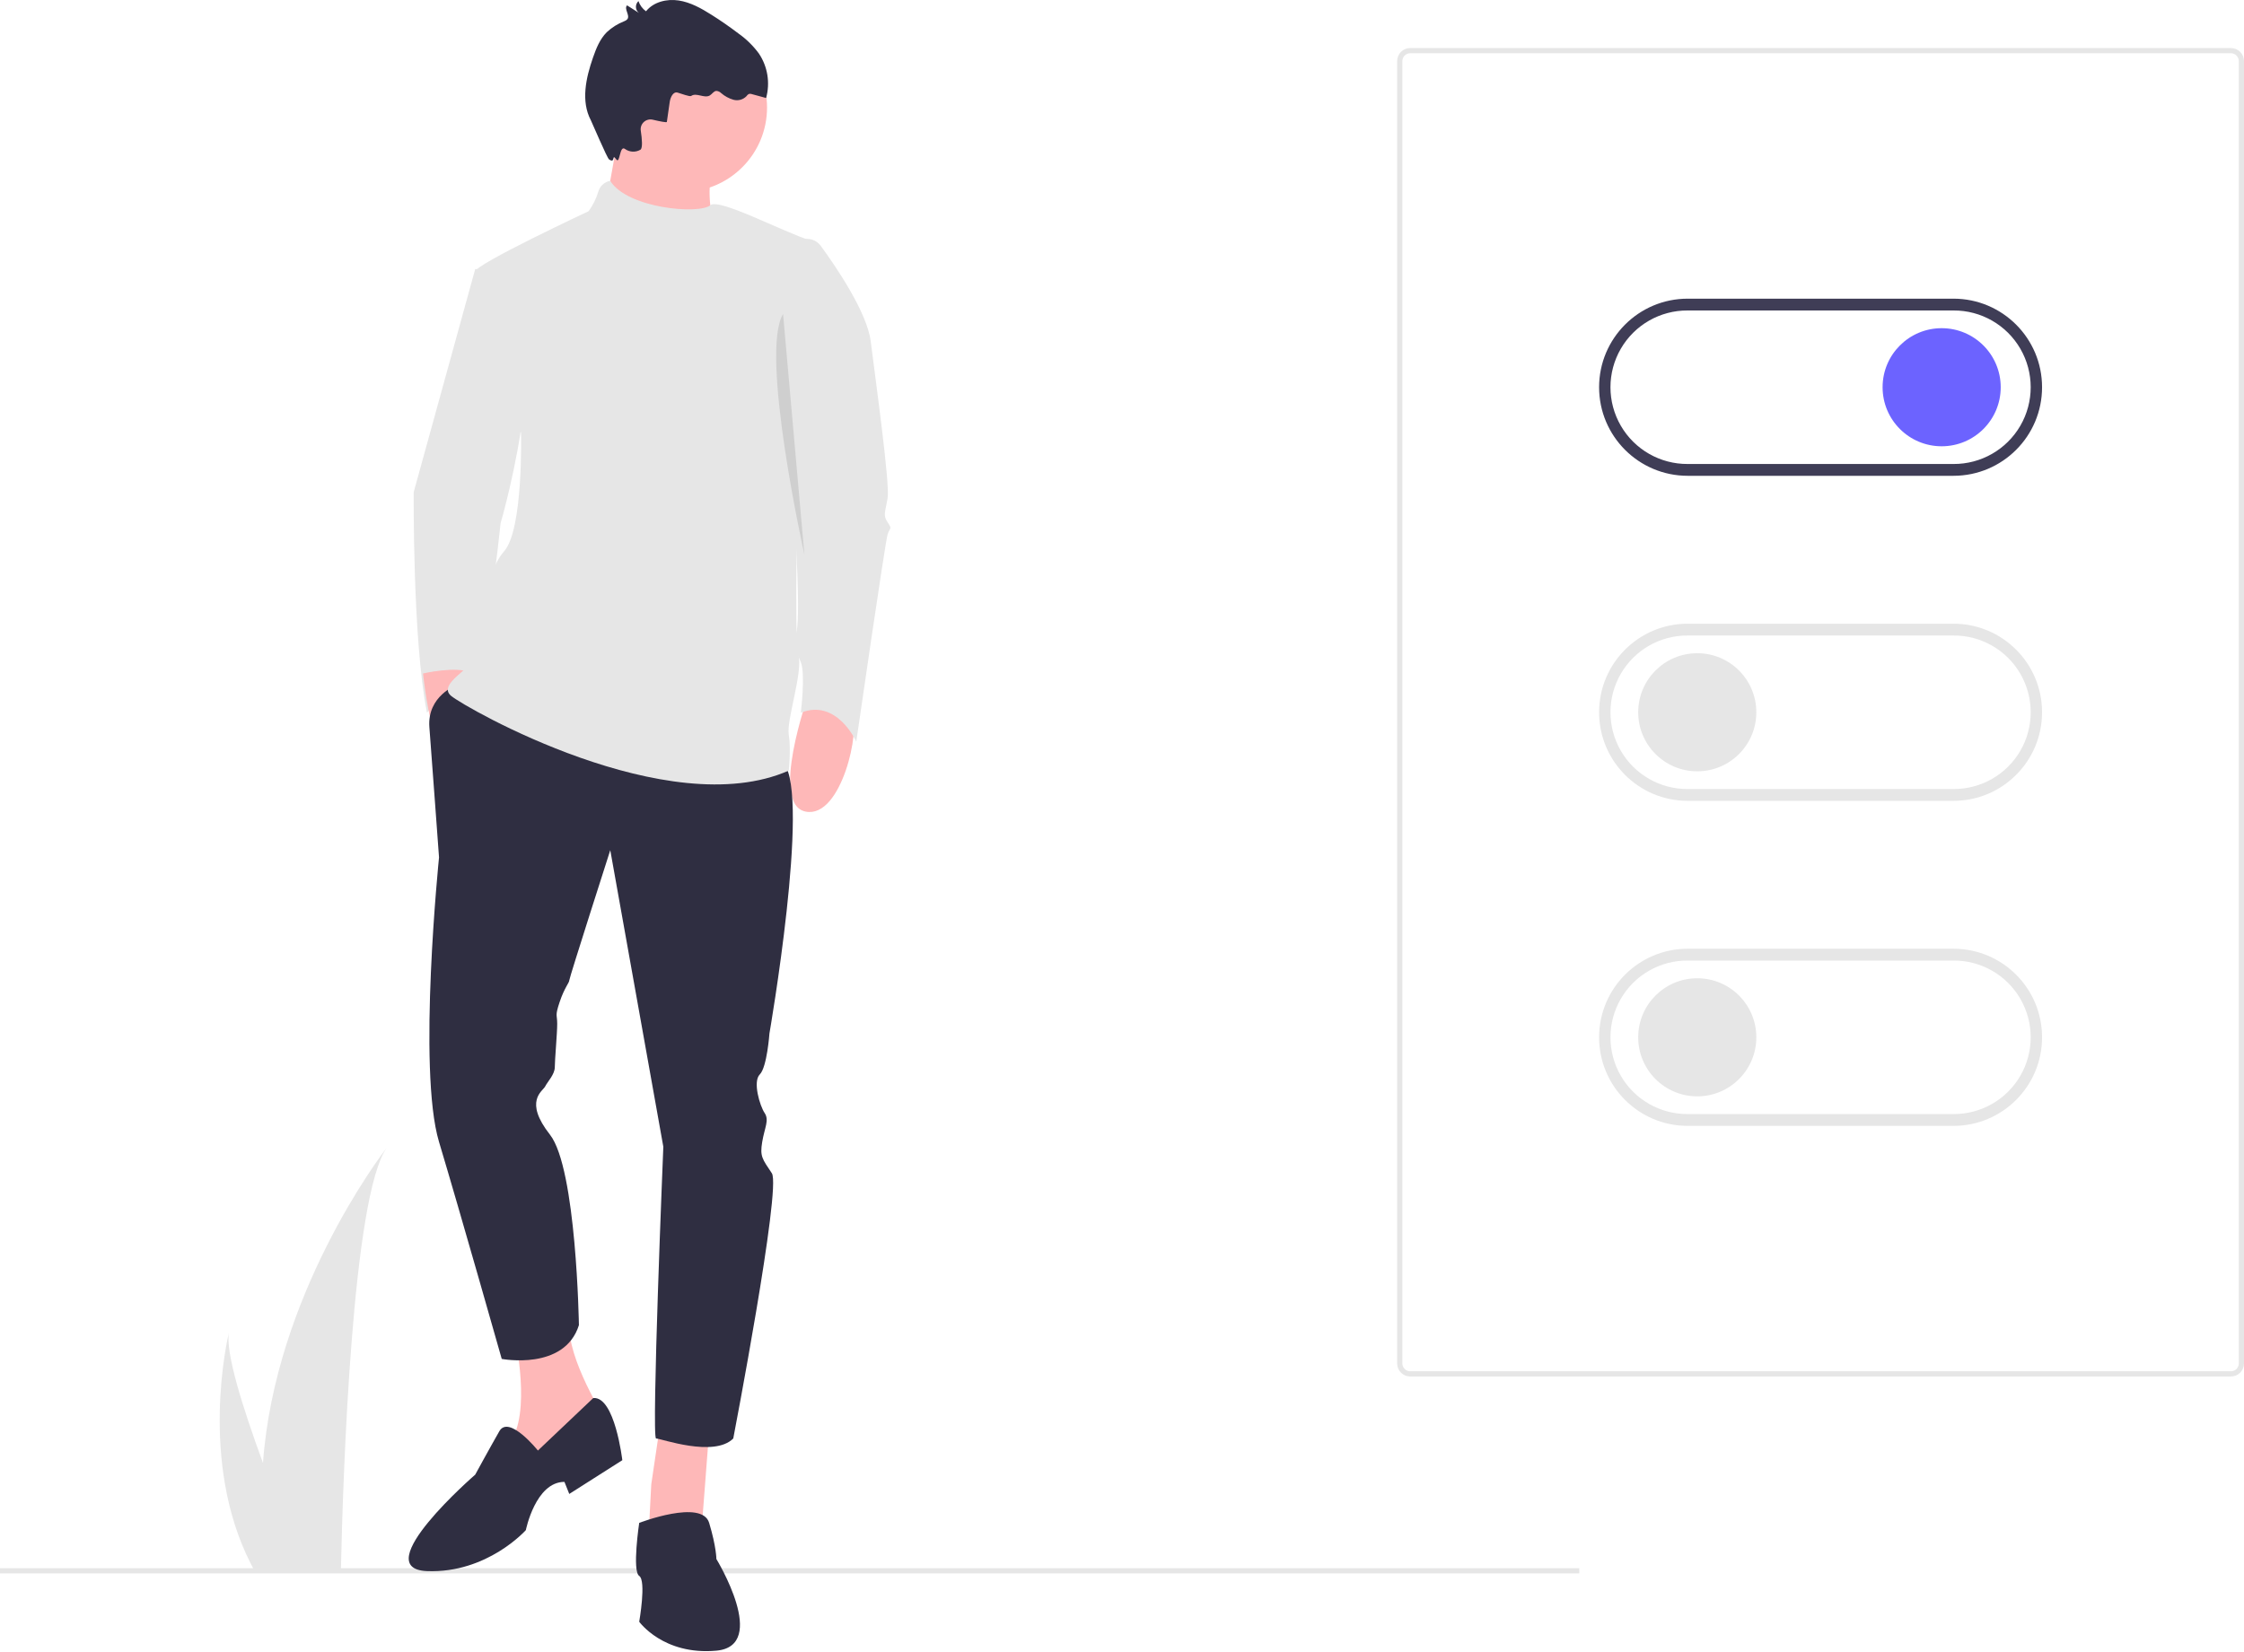
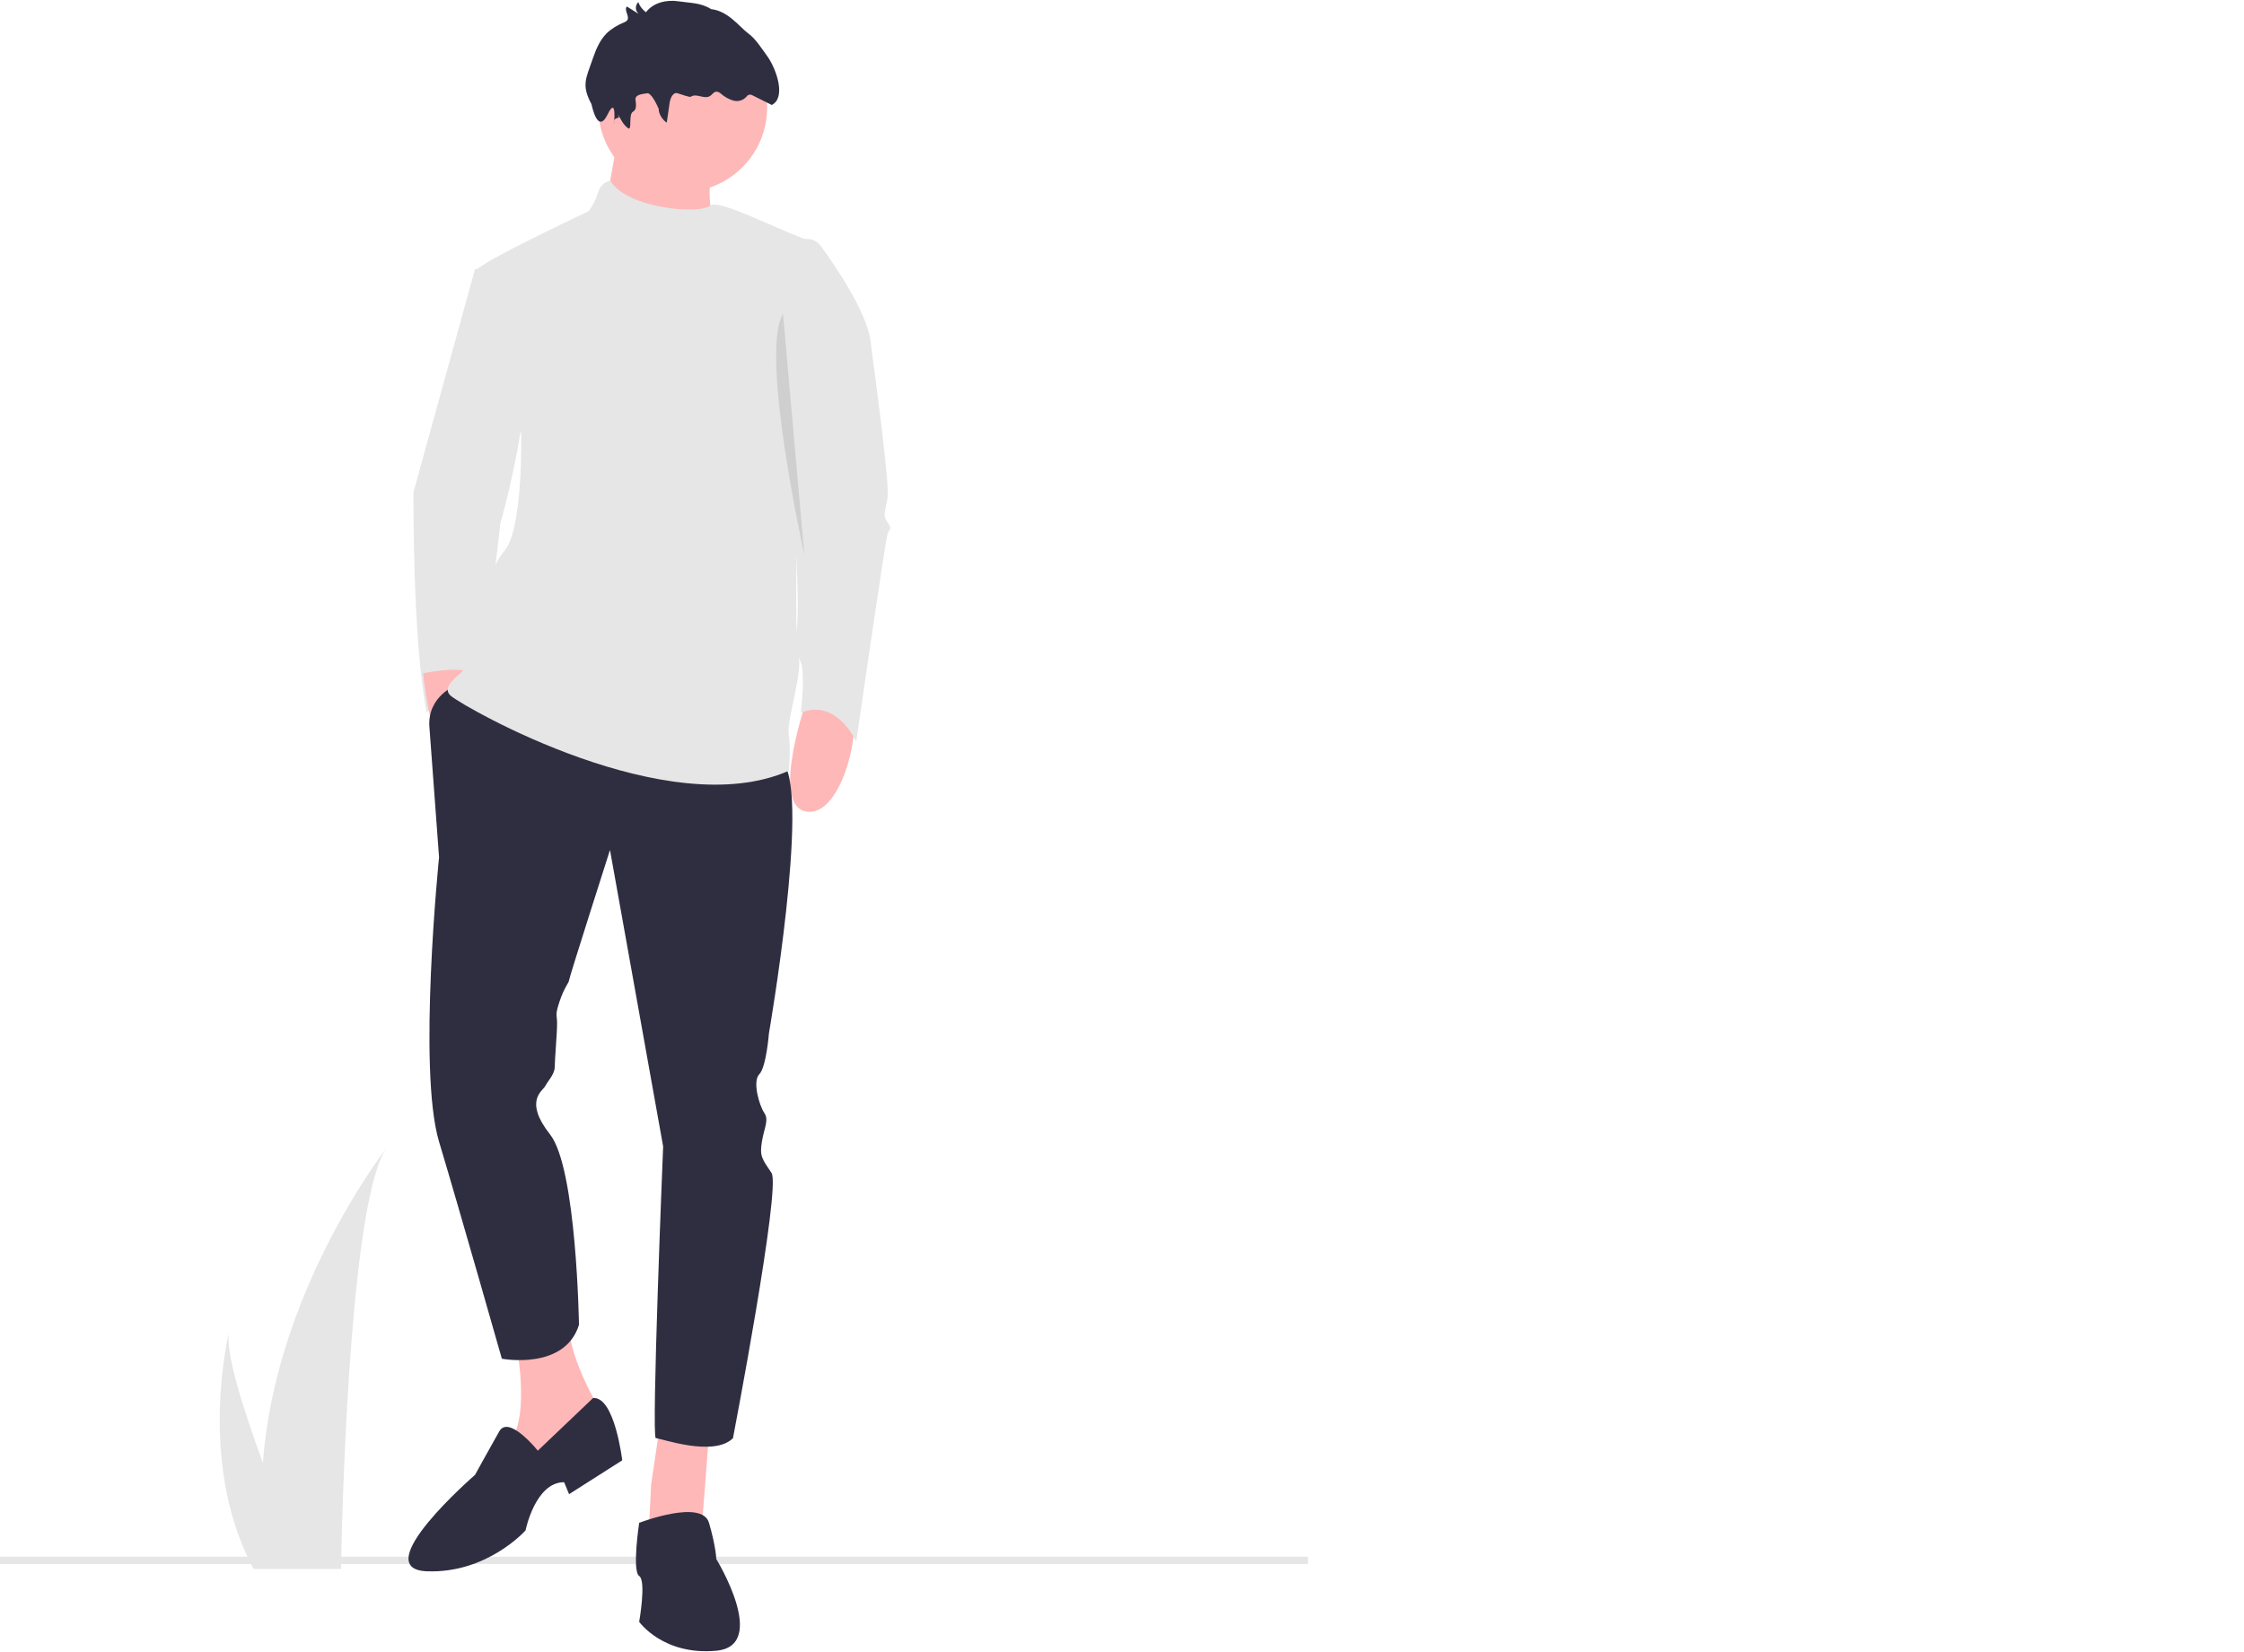
- <svg xmlns="http://www.w3.org/2000/svg" id="a9ccde41-918e-4602-ae58-152cec57a8c1" data-name="Layer 1" width="861.202" height="633.857" viewBox="0 0 861.202 633.857">
-   <rect y="602.011" width="606.096" height="2" fill="#e6e6e6" />
-   <path d="M357.327,236.376h-5.554l-23.603,85.618s-.463,56.925,5.091,84.693c0,0,9.256-12.033,15.735-12.033s12.496-60.627,12.496-60.627S386.946,247.483,357.327,236.376Z" transform="translate(-169.3989 -133.0717)" fill="#e6e6e6" />
-   <path d="M479.507,400.208s-14.81,41.652-.926,44.429,21.289-32.396,17.586-37.024S479.507,400.208,479.507,400.208Z" transform="translate(-169.3989 -133.0717)" fill="#feb8b8" />
-   <path d="M331.756,391.603s4.163,44.01,17.921,40.665,5.619-38.356.308-40.988S331.756,391.603,331.756,391.603Z" transform="translate(-169.3989 -133.0717)" fill="#feb8b8" />
-   <path d="M367.509,649.196s6.479,31.471-4.628,39.801,3.702,25.917,3.702,25.917l35.173-37.024s-14.81-23.14-13.884-37.024Z" transform="translate(-169.3989 -133.0717)" fill="#feb8b8" />
-   <polygon points="253.646 544.818 249.944 569.809 249.018 587.395 269.381 585.544 272.158 549.446 253.646 544.818" fill="#feb8b8" />
-   <path d="M344.676,396.014s-11.415,4.194-10.489,16.227,3.702,49.983,3.702,49.983-8.33,81.453,0,109.221,24.066,83.304,24.066,83.304,24.066,4.628,29.619-12.958c0,0-.926-60.164-11.107-73.123s-2.777-16.661-1.851-18.512,3.702-4.628,3.702-7.405.926-12.958.926-16.661-.926-2.777.926-8.33,3.702-7.405,3.702-8.33,15.735-49.983,15.735-49.983l20.363,113.849s-4.628,111.998-2.777,111.998,22.214,7.405,29.619,0c0,0,18.512-96.263,14.81-101.816s-4.628-6.479-3.702-12.033,2.777-8.33.926-11.107-4.628-12.033-1.851-14.81,3.702-15.735,3.702-15.735,15.735-90.709,5.554-103.668S344.676,396.014,344.676,396.014Z" transform="translate(-169.3989 -133.0717)" fill="#2f2e41" />
-   <path d="M375.839,689.922s-11.107-13.884-14.81-7.405-9.256,16.661-9.256,16.661-41.652,36.099-18.512,37.024,37.95-15.735,37.95-15.735,3.702-18.512,14.81-18.512l1.851,4.628,20.363-12.958s-2.868-24.576-11.153-23.858Z" transform="translate(-169.3989 -133.0717)" fill="#2f2e41" />
-   <path d="M414.715,717.69s24.066-9.256,26.843,0,2.777,13.884,2.777,13.884,20.363,33.322,0,35.173-29.619-11.107-29.619-11.107,2.777-15.735,0-17.586S414.715,717.69,414.715,717.69Z" transform="translate(-169.3989 -133.0717)" fill="#2f2e41" />
-   <circle cx="261.977" cy="41.289" r="32.396" fill="#feb8b8" />
-   <path d="M407.31,181.766l-6.479,36.099,45.355,11.107s-10.644-26.38.926-37.95C450.038,188.095,407.31,181.766,407.31,181.766Z" transform="translate(-169.3989 -133.0717)" fill="#feb8b8" />
-   <path d="M403.591,202.485a5.907,5.907,0,0,0-4.612,4.272,24.648,24.648,0,0,1-3.702,7.405s-43.503,20.363-43.503,23.14S369.36,299.317,369.36,299.317s.926,37.024-6.479,45.355-14.81,38.875-12.958,41.652-12.958,9.256-7.405,13.884,83.304,49.057,129.585,28.694c0,0,.926-8.33,0-13.884s5.554-24.066,3.702-30.545,0-73.123,0-73.123l9.539-78.914a6.422,6.422,0,0,0-4.505-6.919C470.17,222.275,445.43,209,442.02,211.848,437.604,215.535,410.054,213.023,403.591,202.485Z" transform="translate(-169.3989 -133.0717)" fill="#e6e6e6" />
-   <path d="M476.73,225.269l.059-.024a6.42,6.42,0,0,1,7.572,2.169c5.736,7.849,17.806,25.489,19.211,36.73,1.851,14.81,7.405,54.611,6.479,60.164s-1.851,6.479,0,9.256.926,1.851,0,4.628-12.033,79.602-12.033,79.602-7.405-16.661-21.289-11.107c0,0,1.851-14.81,0-19.438s-3.702-7.405-1.851-11.107,0-39.801-.926-43.503,0-23.14,0-23.14l-8.33-37.95Z" transform="translate(-169.3989 -133.0717)" fill="#e6e6e6" />
-   <path d="M425.325,179.876l1.094-7.628c.255-1.778,1.296-4.116,3.025-3.632,1.471.411,4.677,1.671,5.213,1.291,2.01-1.424,5.051,1.066,7.165-.199.885-.53,1.463-1.665,2.492-1.741a2.839,2.839,0,0,1,1.83.829,12.453,12.453,0,0,0,4.736,2.573,5.094,5.094,0,0,0,4.986-1.359,2.648,2.648,0,0,1,.882-.845,1.978,1.978,0,0,1,1.268.058l5.4,1.47a20.75,20.75,0,0,0-2.776-17.084,34.361,34.361,0,0,0-7.865-7.703q-5.016-3.816-10.354-7.179c-3.894-2.46-8.024-4.781-12.579-5.472-4.554-.692-9.653.546-12.517,4.153a8.06,8.06,0,0,1-2.899-3.916,2.967,2.967,0,0,0,.191,4.549l-4.567-2.916c-1.284,1.348,1.225,3.792.131,5.299a2.791,2.791,0,0,1-1.229.803,20.936,20.936,0,0,0-6.696,4.215c-2.625,2.632-4.05,6.205-5.274,9.715-2.721,7.807-4.699,16.761-.833,24.069.438.829,6.225,14.504,6.995,15.037,2.606,1.803.91-2.56,2.777,0,1.464,2.007,1.19-5.676,3.366-3.989a5.425,5.425,0,0,0,5.905.266c.902-.626.611-4.1.125-7.291a3.759,3.759,0,0,1,4.573-4.229C422.601,179.655,425.278,180.2,425.325,179.876Z" transform="translate(-169.3989 -133.0717)" fill="#2f2e41" />
-   <path d="M469.93,253.603l8.189,92.457S460.816,268.516,469.93,253.603Z" transform="translate(-169.3989 -133.0717)" opacity="0.1" style="isolation:isolate" />
-   <path d="M317.823,573.686c-13.25,18.73-16.75,125.33-17.53,159.5-.02.77-.04,1.5-.05,2.19h-33.54c-.41-.73-.79-1.45-1.15-2.19-19.88-39.24-8.85-86.29-8.27-88.67-1.51,7.48,5.32,29.16,13.04,50.16C275.033,630.106,315.303,576.946,317.823,573.686Z" transform="translate(-169.3989 -133.0717)" fill="#e6e6e6" />
-   <circle cx="745.169" cy="148.656" r="22.667" fill="#6c63ff" />
-   <path d="M919.101,315.728h-102a34,34,0,1,1,0-68h102a34,34,0,0,1,0,68Zm-102-63.467a29.467,29.467,0,1,0,0,58.933h102a29.467,29.467,0,1,0,0-58.933Z" transform="translate(-169.3989 -133.0717)" fill="#3f3d56" />
-   <circle cx="651.376" cy="273.434" r="22.667" fill="#e6e6e6" />
-   <path d="M919.101,440.506h-102a34,34,0,0,1,0-68h102a34,34,0,0,1,0,68Zm-102-63.467a29.467,29.467,0,1,0,0,58.933h102a29.467,29.467,0,1,0,0-58.933Z" transform="translate(-169.3989 -133.0717)" fill="#e6e6e6" />
-   <circle cx="651.376" cy="398.213" r="22.667" fill="#e6e6e6" />
-   <path d="M919.101,565.284h-102a34,34,0,0,1,0-68h102a34,34,0,1,1,0,68Zm-102-63.467a29.467,29.467,0,1,0,0,58.933h102a29.467,29.467,0,1,0,0-58.933Z" transform="translate(-169.3989 -133.0717)" fill="#e6e6e6" />
-   <path d="M1025.601,661.494H710.601a5.006,5.006,0,0,1-5-5V156.518a5.006,5.006,0,0,1,5-5h315a5.006,5.006,0,0,1,5,5V656.494A5.006,5.006,0,0,1,1025.601,661.494ZM710.601,153.518a3.003,3.003,0,0,0-3,3V656.494a3.003,3.003,0,0,0,3,3h315a3.003,3.003,0,0,0,3-3V156.518a3.003,3.003,0,0,0-3-3Z" transform="translate(-169.3989 -133.0717)" fill="#e6e6e6" />
+ <svg xmlns="http://www.w3.org/2000/svg" version="1.1" id="a9ccde41-918e-4602-ae58-152cec57a8c1" x="0px" y="0px" viewBox="0 0 861.2 633.9" style="enable-background:new 0 0 861.2 633.9;" xml:space="preserve">
+   <style type="text/css">
+ 	.st0{fill:#E6E6E6;}
+ 	.st1{fill:#FEB8B8;}
+ 	.st2{fill:#2F2E41;}
+ 	.st3{opacity:0.1;enable-background:new    ;}
+ </style>
+   <rect y="597.6" class="st0" width="502" height="2.8" />
+   <path class="st0" d="M187.9,103.3h-5.6l-23.6,85.6c0,0-0.5,56.9,5.1,84.7c0,0,9.3-12,15.7-12s12.5-60.6,12.5-60.6  S217.5,114.4,187.9,103.3z" />
+   <path class="st1" d="M310.1,267.1c0,0-14.8,41.7-0.9,44.4s21.3-32.4,17.6-37S310.1,267.1,310.1,267.1z" />
+   <path class="st1" d="M162.4,258.5c0,0,4.2,44,17.9,40.7s5.6-38.4,0.3-41S162.4,258.5,162.4,258.5z" />
+   <path class="st1" d="M198.1,516.1c0,0,6.5,31.5-4.6,39.8s3.7,25.9,3.7,25.9l35.2-37c0,0-14.8-23.1-13.9-37L198.1,516.1z" />
+   <polygon class="st1" points="253.6,544.8 249.9,569.8 249,587.4 269.4,585.5 272.2,549.4 " />
+   <path class="st2" d="M175.3,262.9c0,0-11.4,4.2-10.5,16.2s3.7,50,3.7,50s-8.3,81.5,0,109.2s24.1,83.3,24.1,83.3s24.1,4.6,29.6-13  c0,0-0.9-60.2-11.1-73.1s-2.8-16.7-1.9-18.5s3.7-4.6,3.7-7.4s0.9-13,0.9-16.7s-0.9-2.8,0.9-8.3s3.7-7.4,3.7-8.3s15.7-50,15.7-50  l20.4,113.8c0,0-4.6,112-2.8,112s22.2,7.4,29.6,0c0,0,18.5-96.3,14.8-101.8s-4.6-6.5-3.7-12s2.8-8.3,0.9-11.1s-4.6-12-1.9-14.8  s3.7-15.7,3.7-15.7s15.7-90.7,5.6-103.7S175.3,262.9,175.3,262.9z" />
+   <path class="st2" d="M206.4,556.9c0,0-11.1-13.9-14.8-7.4s-9.3,16.7-9.3,16.7s-41.7,36.1-18.5,37s37.9-15.7,37.9-15.7  s3.7-18.5,14.8-18.5l1.9,4.6l20.4-13c0,0-2.9-24.6-11.2-23.9L206.4,556.9z" />
+   <path class="st2" d="M245.3,584.6c0,0,24.1-9.3,26.8,0s2.8,13.9,2.8,13.9s20.4,33.3,0,35.2s-29.6-11.1-29.6-11.1s2.8-15.7,0-17.6  S245.3,584.6,245.3,584.6z" />
+   <circle class="st1" cx="262" cy="41.3" r="32.4" />
+   <path class="st1" d="M237.9,48.7l-6.5,36.1l45.4,11.1c0,0-10.6-26.4,0.9-37.9C280.6,55,237.9,48.7,237.9,48.7z" />
+   <path class="st0" d="M234.2,69.4c-2.2,0.4-4,2.1-4.6,4.3c-0.8,2.7-2.1,5.2-3.7,7.4c0,0-43.5,20.4-43.5,23.1s17.6,62,17.6,62  s0.9,37-6.5,45.4s-14.8,38.9-13,41.7s-13,9.3-7.4,13.9s83.3,49.1,129.6,28.7c0,0,0.9-8.3,0-13.9s5.6-24.1,3.7-30.5s0-73.1,0-73.1  l9.5-78.9c0.4-3.1-1.5-6-4.5-6.9c-10.7-3.2-35.4-16.5-38.8-13.7C268.2,82.5,240.7,80,234.2,69.4z" />
+   <path class="st0" d="M307.3,92.2L307.3,92.2c2.8-1.1,5.9-0.2,7.6,2.1c5.7,7.8,17.8,25.5,19.2,36.7c1.9,14.8,7.4,54.6,6.5,60.2  s-1.9,6.5,0,9.3s0.9,1.9,0,4.6s-12,79.6-12,79.6s-7.4-16.7-21.3-11.1c0,0,1.9-14.8,0-19.4s-3.7-7.4-1.9-11.1s0-39.8-0.9-43.5  s0-23.1,0-23.1l-8.3-37.9L307.3,92.2z" />
+   <path class="st2" d="M255.9,47l1.1-7.6c0.3-1.8,1.3-4.1,3-3.6c1.5,0.4,4.7,1.7,5.2,1.3c2-1.4,5.1,1.1,7.2-0.2  c0.9-0.5,1.5-1.7,2.5-1.7c0.7,0,1.3,0.3,1.8,0.8c1.4,1.2,3,2.1,4.7,2.6c1.8,0.5,3.7,0,5-1.4c0.2-0.3,0.5-0.6,0.9-0.8  c0.4-0.1,0.9-0.1,1.3,0.1l7.6,3.8c5.5-2.8,1.9-13.4-1.5-18.4c-2.2-3-4.7-7.1-7.7-9.2c-3.3-2.5-7.6-8.5-14.1-9.2  c-3.9-2.5-7.9-2.3-12.5-3c-4.6-0.7-9.7,0.5-12.5,4.2c-1.3-1-2.4-2.3-2.9-3.9c-1.2,1.1-1.3,3-0.2,4.2c0.1,0.1,0.2,0.3,0.4,0.4  l-4.6-2.9c-1.3,1.3,1.2,3.8,0.1,5.3c-0.3,0.4-0.8,0.6-1.2,0.8c-2.5,1-4.8,2.4-6.7,4.2c-2.6,2.6-4.1,6.2-5.3,9.7  c-2.7,7.8-4.4,10.2-0.5,17.5c0.3,1.3,2.5,11.6,6.2,3.9c3.7-7.6,2.4,4.4,2.4,3.4c0-3.4,3.1-0.7,1.3-3.6c1.5,2,1.9,3.8,4.1,5.5  c1.7,1.2,0.1-5.3,1.9-6.3c0.9-0.6,1.5-1.3,1-4.5c-0.3-2.1,2.5-2.3,4.6-2.6c0.5-0.1,2.1,0.9,4.3,6C252.8,44.9,255.9,47.3,255.9,47z" />
+   <path class="st3" d="M300.5,120.5l8.2,92.5C308.7,213,291.4,135.4,300.5,120.5z" />
+   <path class="st0" d="M148.4,440.6c-13.3,18.7-16.8,125.3-17.5,159.5c0,0.8,0,1.5,0,2.2H97.3c-0.4-0.7-0.8-1.5-1.1-2.2  c-19.9-39.2-8.9-86.3-8.3-88.7c-1.5,7.5,5.3,29.2,13,50.2C105.6,497,145.9,443.9,148.4,440.6z" />
</svg>
